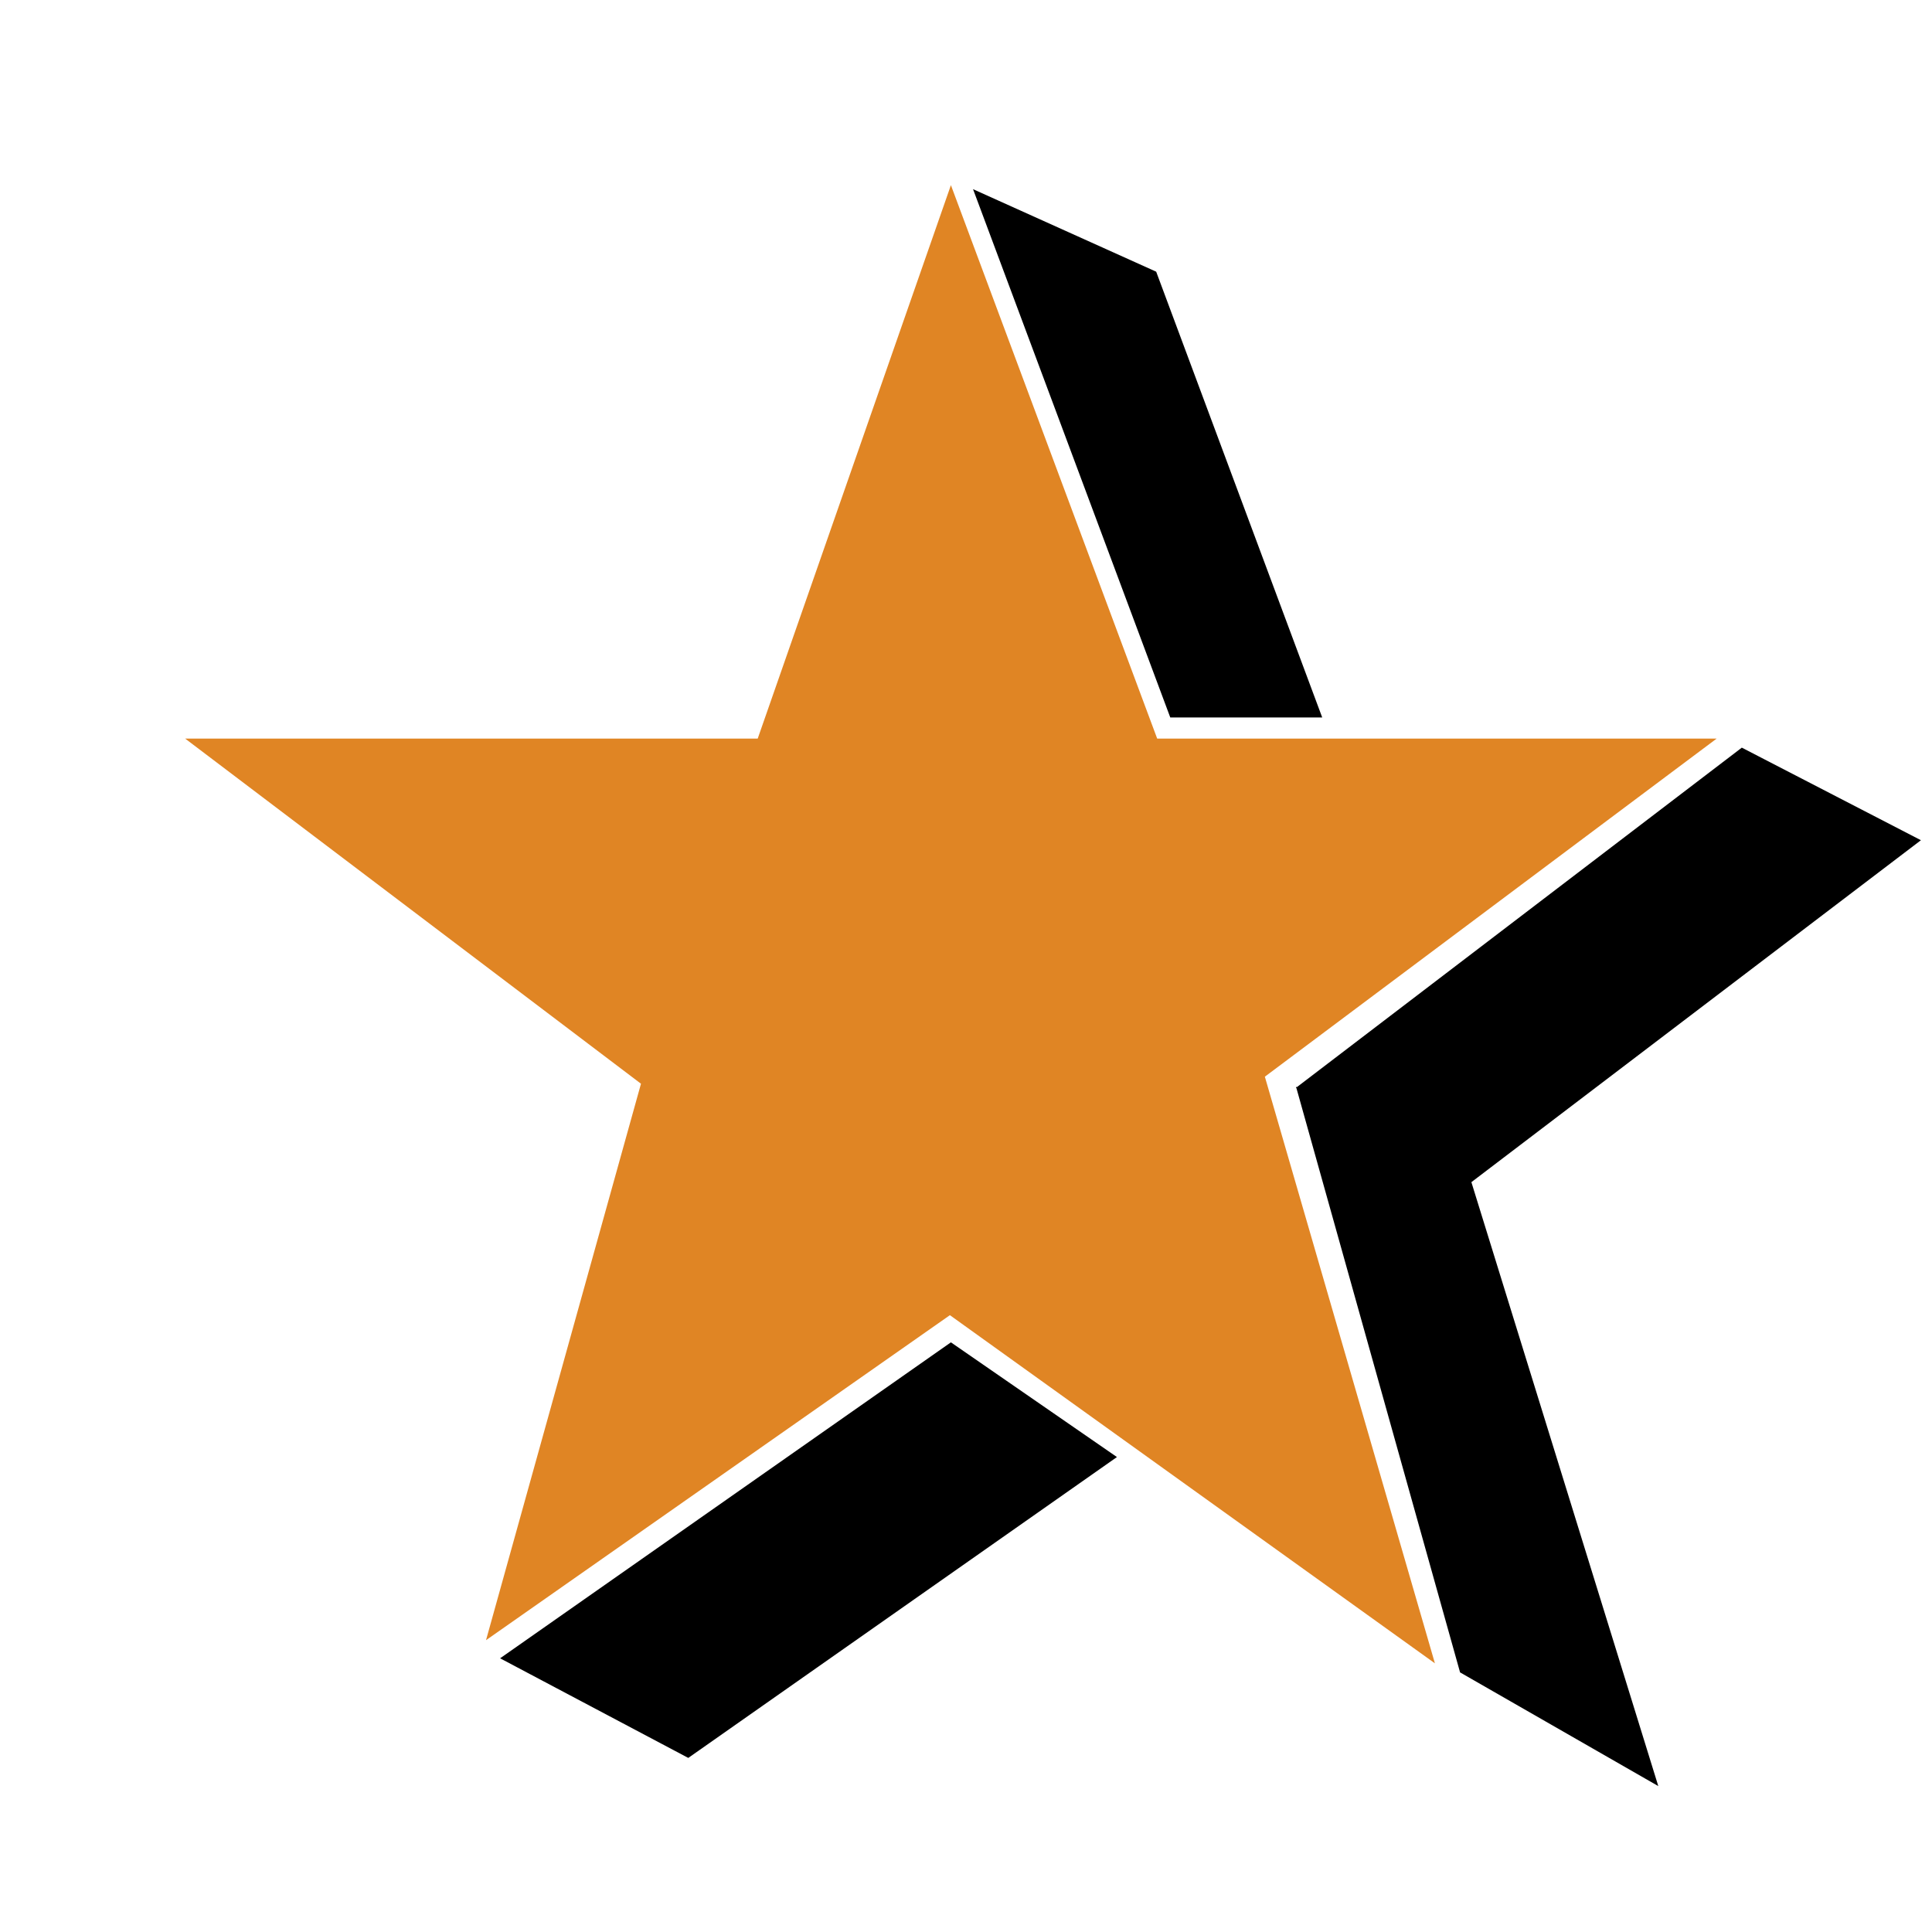
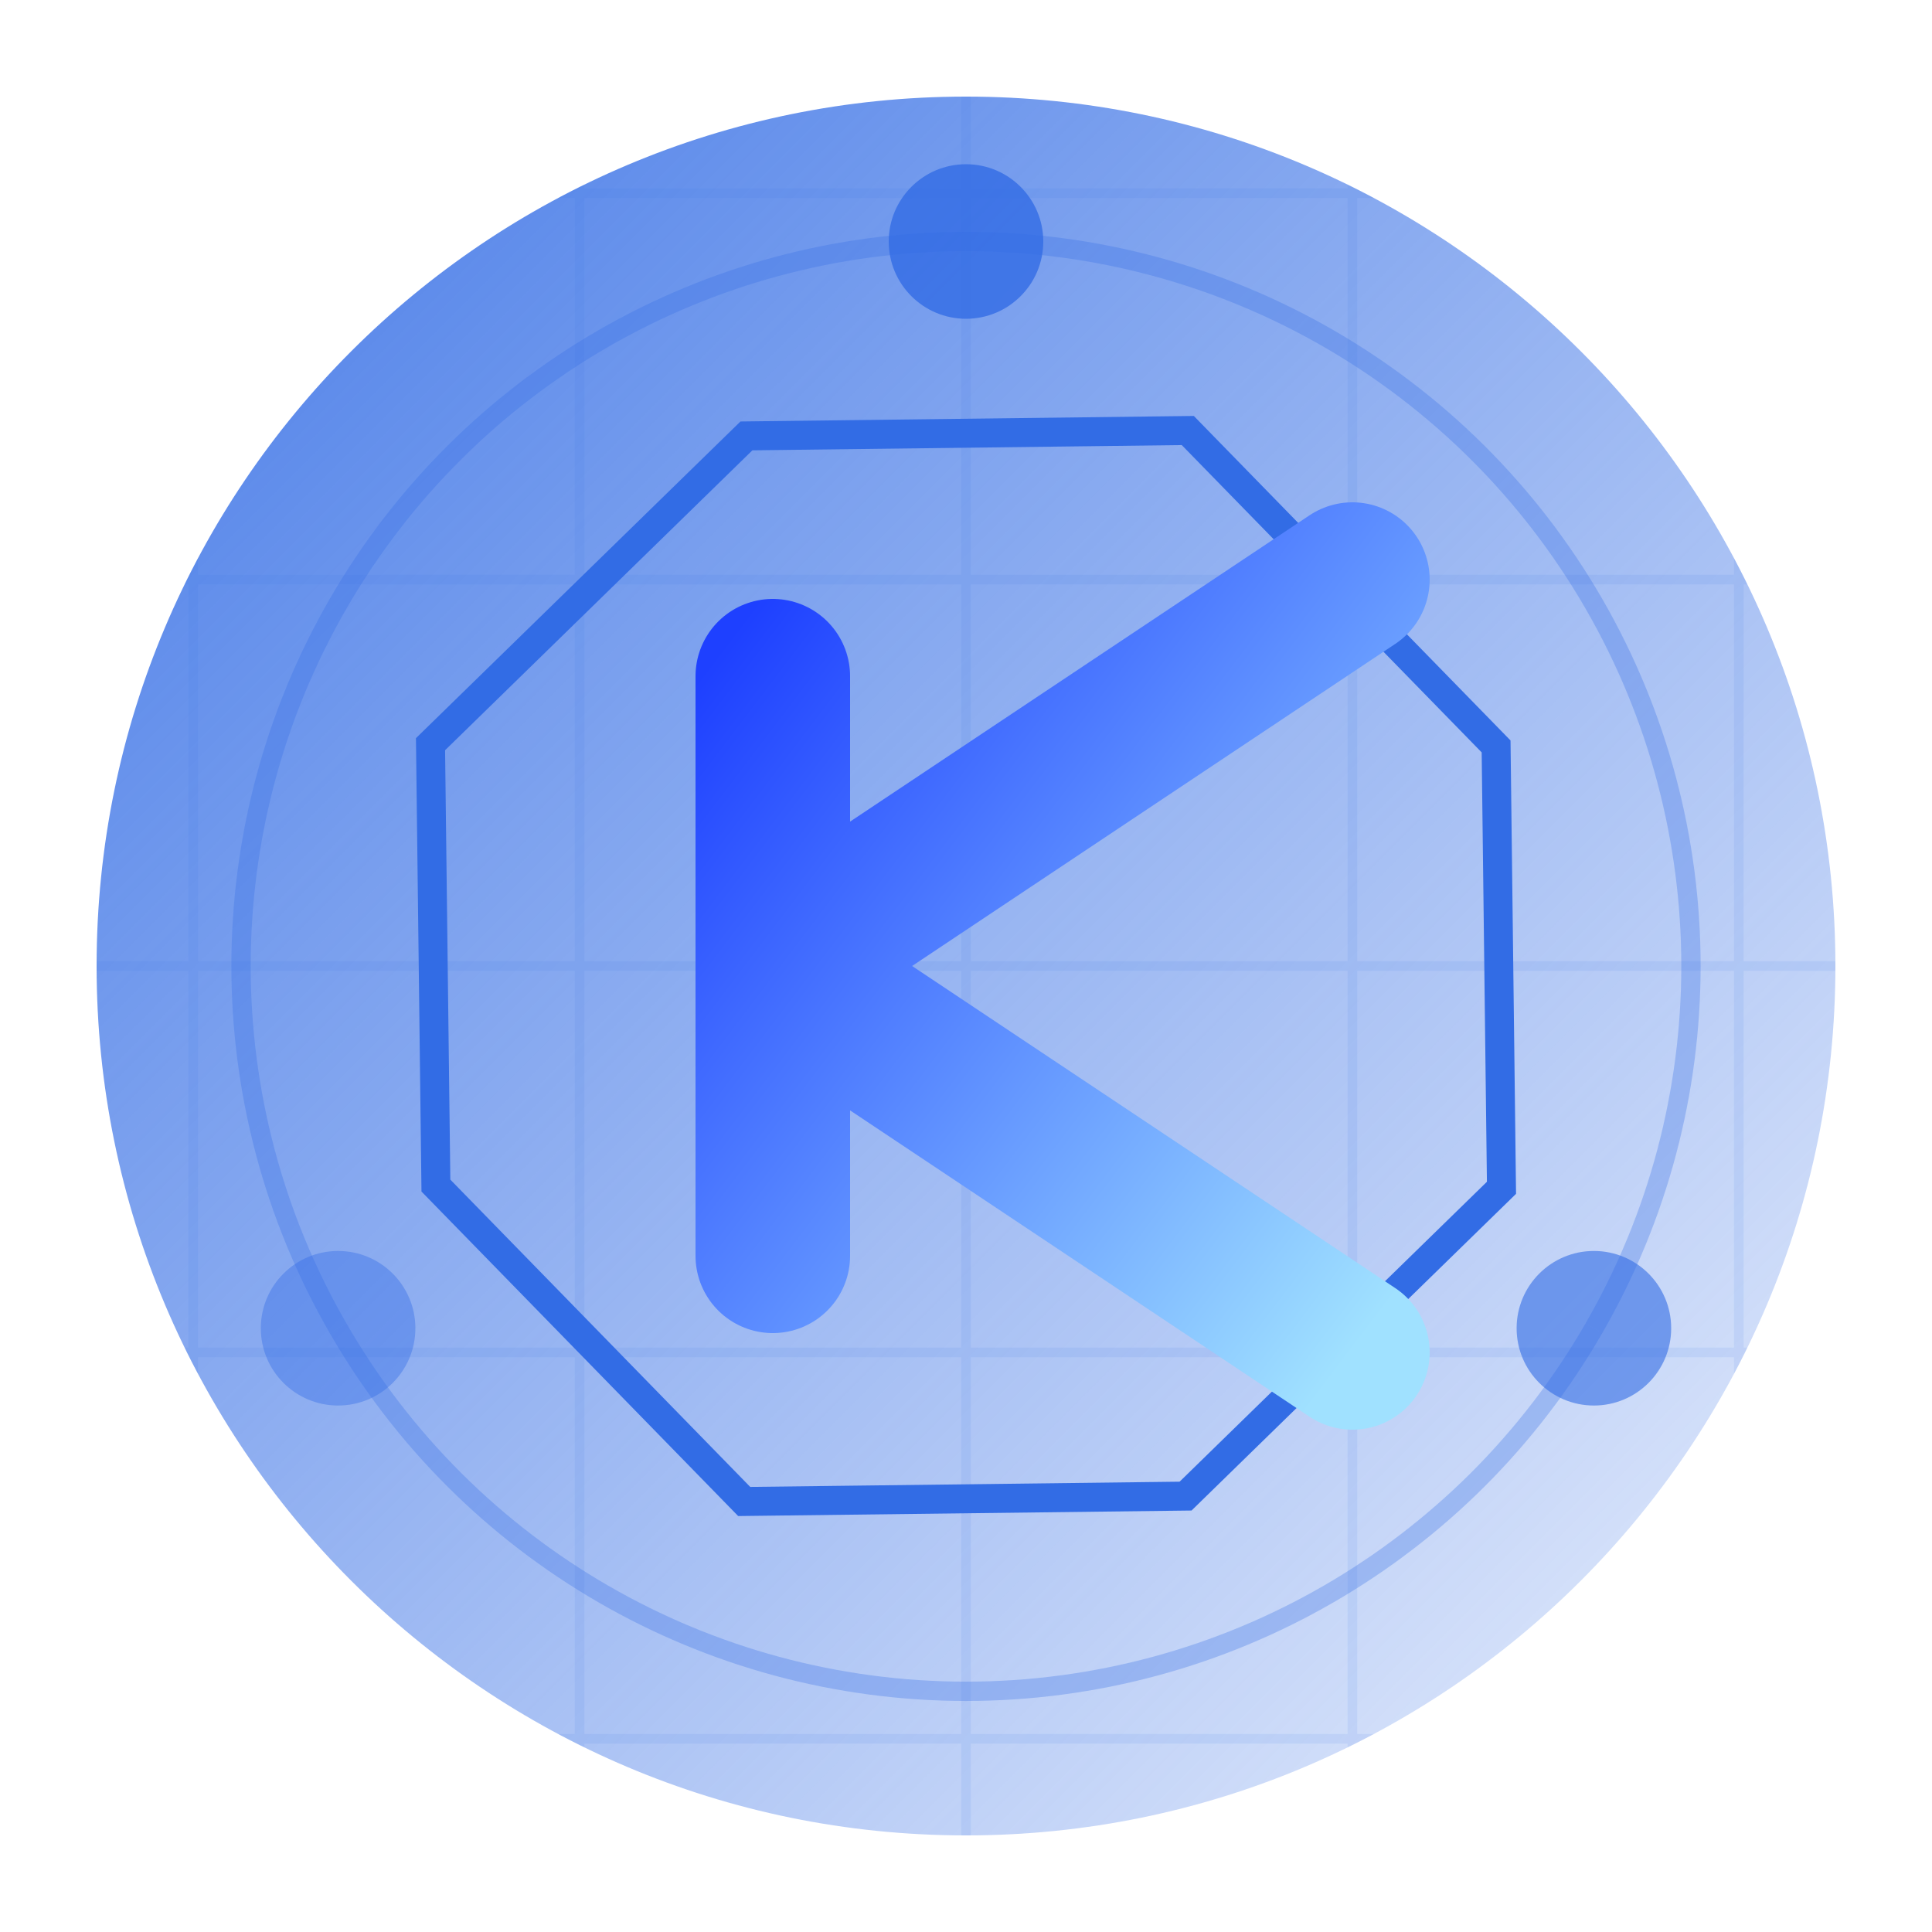
- <svg xmlns="http://www.w3.org/2000/svg" xml:space="preserve" viewBox="0 0 192 192">
-   <path fill="#e08524" d="M75.3 73.4H18.4l45.3 34.3L48.3 163l46.1-32.3 48.2 34.6-16.9-58.3 44.9-33.6H115l-20.5-55-19.2 55z" />
-   <path d="m96.7 18.8 18.2 8.2 16.5 44.3h-15.1L96.7 18.8zm-47 146 18.7 9.9 42.6-29.9-16.5-11.4-44.8 31.4zm79.1-56.8 17.4 9.4 18.6 60.1-19.7-11.3-16.3-58.2z" />
-   <path d="m173.1 74.3 17.8 9.2-44.7 34-17.4-9.4 44.3-33.8z" />
+ <svg xmlns="http://www.w3.org/2000/svg" viewBox="0 0 200 200">
+   <defs>
+     <linearGradient id="bg-gradient" x1="0%" y1="0%" x2="100%" y2="100%">
+       <stop offset="0%" style="stop-color:#326CE5;stop-opacity:0.9" />
+       <stop offset="100%" style="stop-color:#326CE5;stop-opacity:0.1" />
+     </linearGradient>
+     <linearGradient id="k-gradient" x1="0%" y1="0%" x2="100%" y2="100%">
+       <stop offset="0%" style="stop-color:#1E40FF" />
+       <stop offset="100%" style="stop-color:#A0E1FF" />
+     </linearGradient>
+     <pattern id="k8s-pattern" x="0" y="0" width="40" height="40" patternUnits="userSpaceOnUse">
+       <path d="M0 20 L40 20 M20 0 L20 40" stroke="#326CE5" stroke-width="1" opacity="0.1" />
+     </pattern>
+   </defs>
+   <circle cx="100" cy="100" r="90" fill="url(#bg-gradient)" />
+   <circle cx="100" cy="100" r="90" fill="url(#k8s-pattern)" />
+   <g transform="translate(100 100)">
+     <path d="M0,-60 L42,-42 L60,0 L42,42 L0,60 L-42,42 L-60,0 L-42,-42 Z" fill="none" stroke="#326CE5" stroke-width="3" transform="rotate(22.5)" />
+     <g transform="translate(20 00)">
+       <path d="M-40,-30 L-40,30 M-40,0 L20,-40 M-40,0 L20,40" stroke="url(#k-gradient)" stroke-width="16" stroke-linecap="round" fill="none" filter="url(#glow)" />
+     </g>
+   </g>
+   <g transform="translate(100 100)">
+     <circle cx="0" cy="-75" r="8" fill="#326CE5" opacity="0.8" />
+     <circle cx="65" cy="37.5" r="8" fill="#326CE5" opacity="0.6" />
+     <circle cx="-65" cy="37.5" r="8" fill="#326CE5" opacity="0.4" />
+     <path d="M0,-75 A75,75 0 0,1 65,37.5" fill="none" stroke="#326CE5" stroke-width="2" opacity="0.3" />
+     <path d="M65,37.5 A75,75 0 0,1 -65,37.5" fill="none" stroke="#326CE5" stroke-width="2" opacity="0.3" />
+     <path d="M-65,37.5 A75,75 0 0,1 0,-75" fill="none" stroke="#326CE5" stroke-width="2" opacity="0.3" />
+   </g>
</svg>
